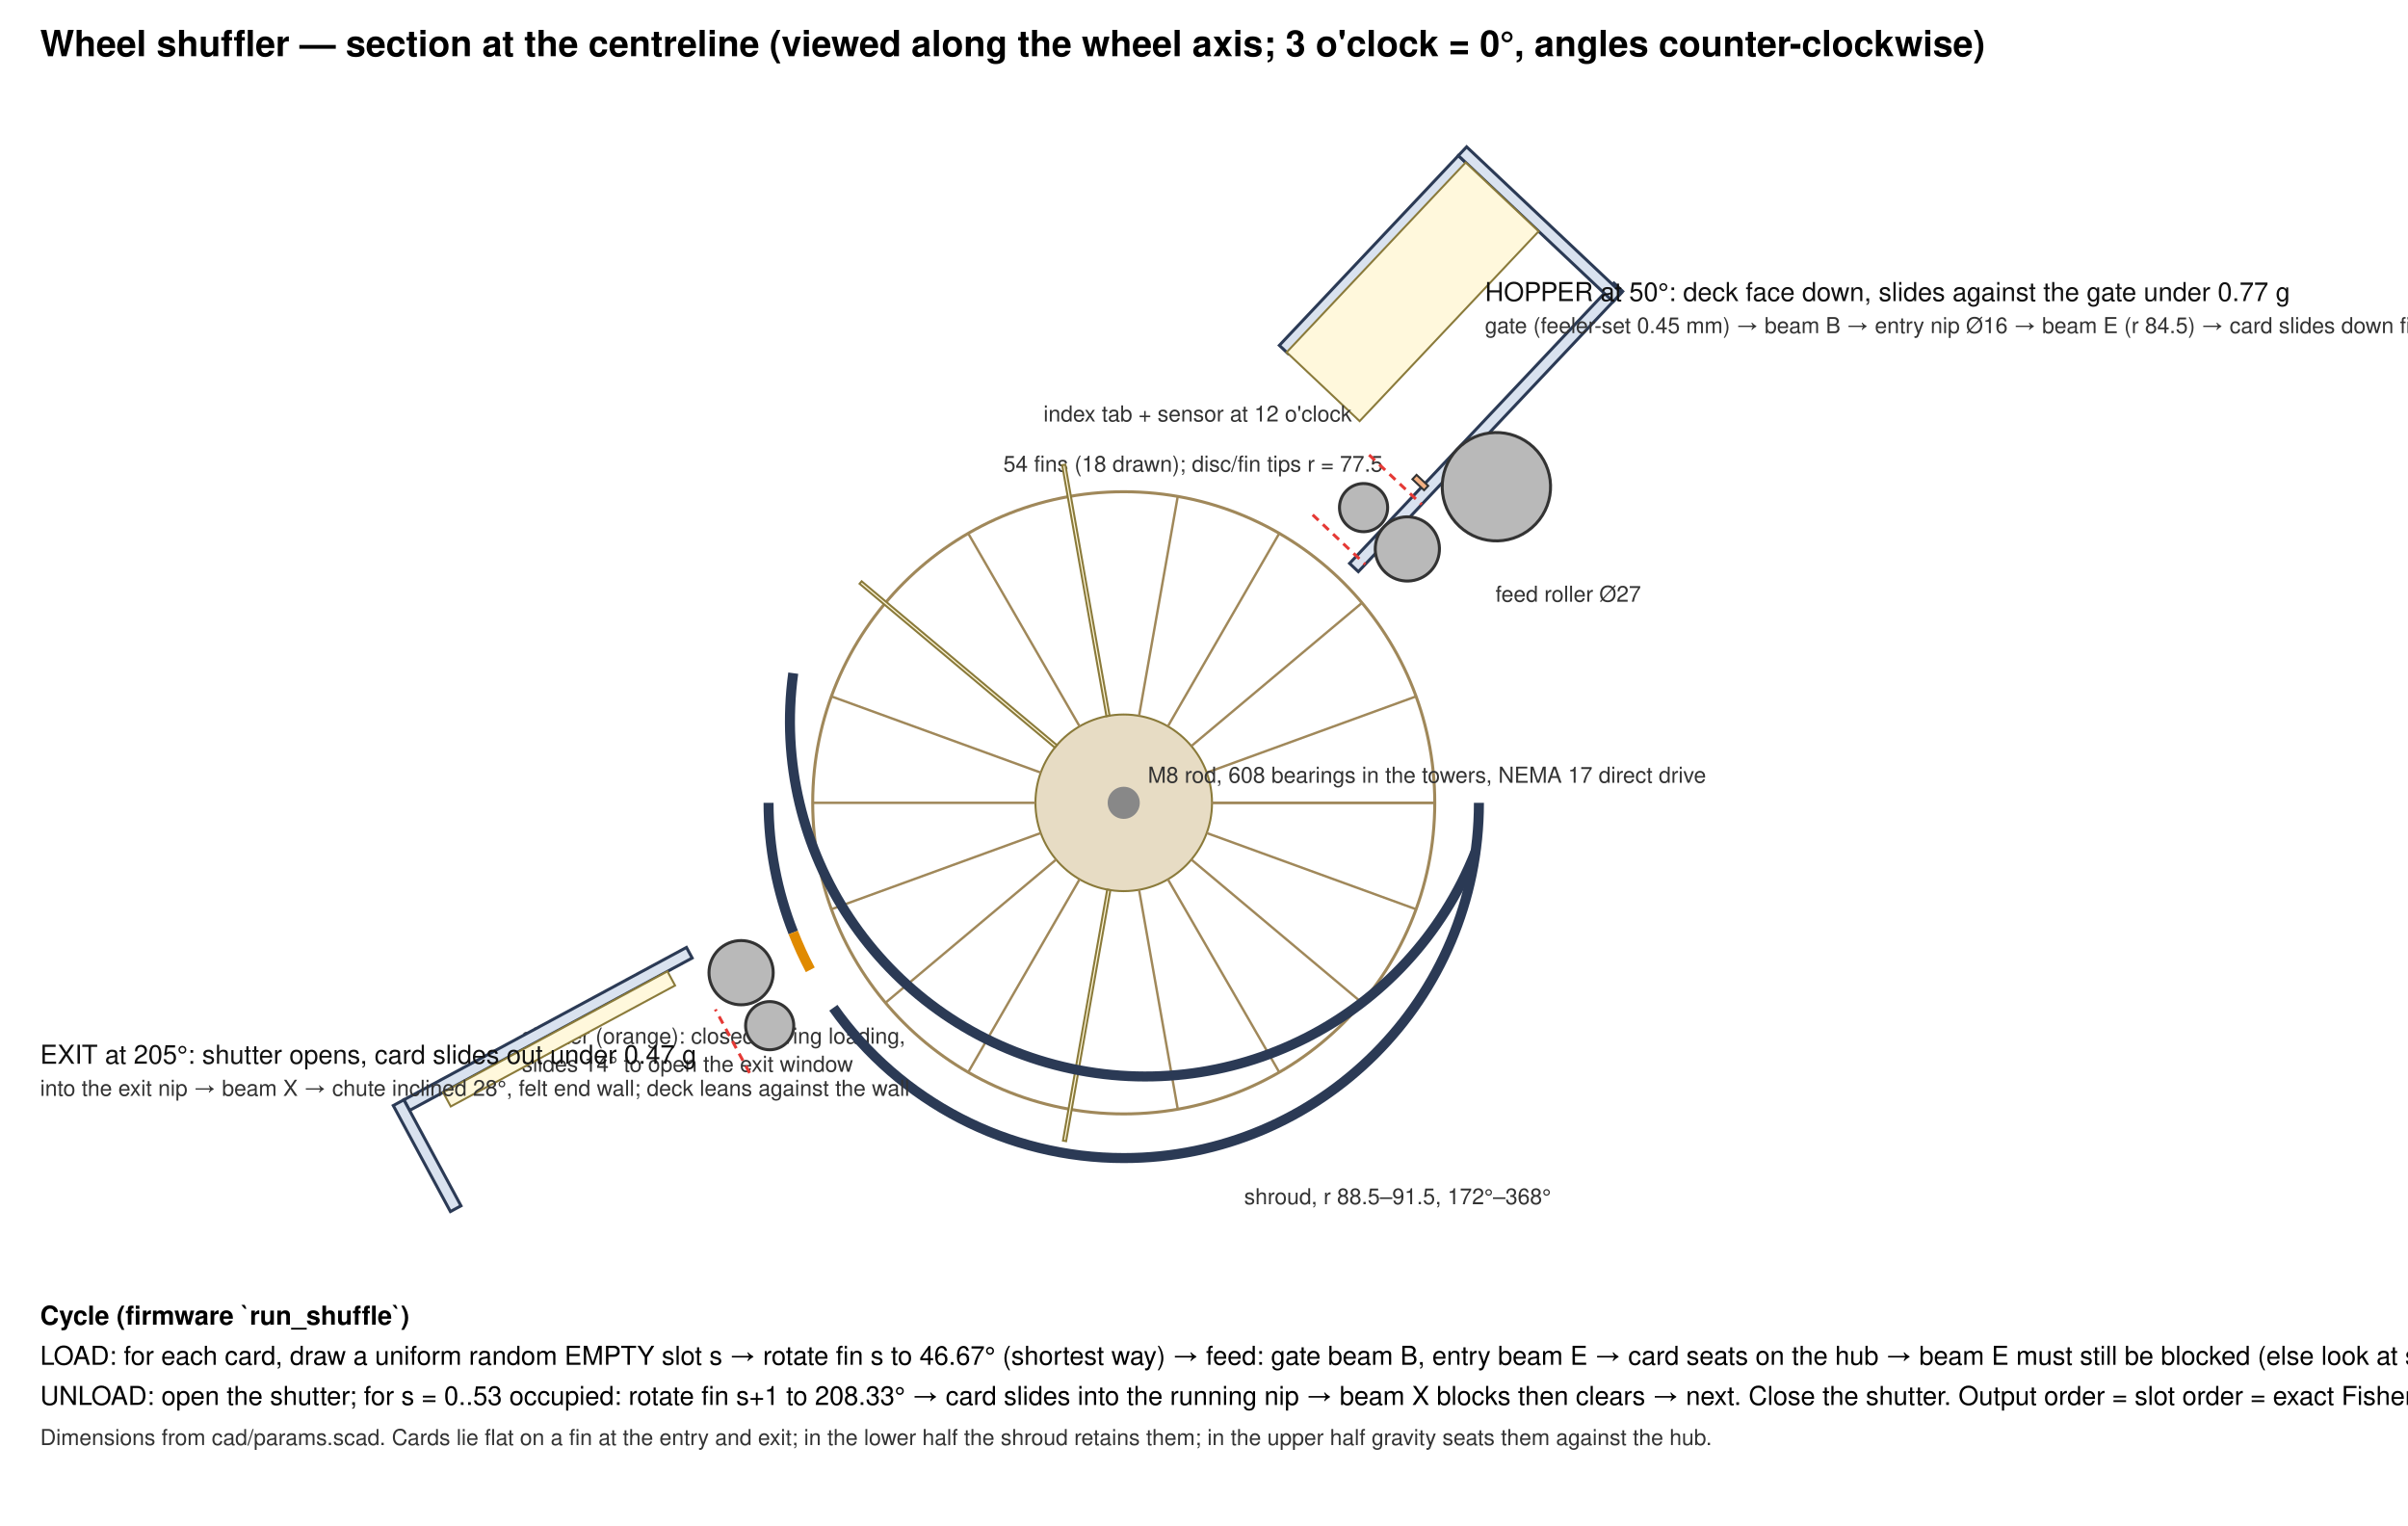
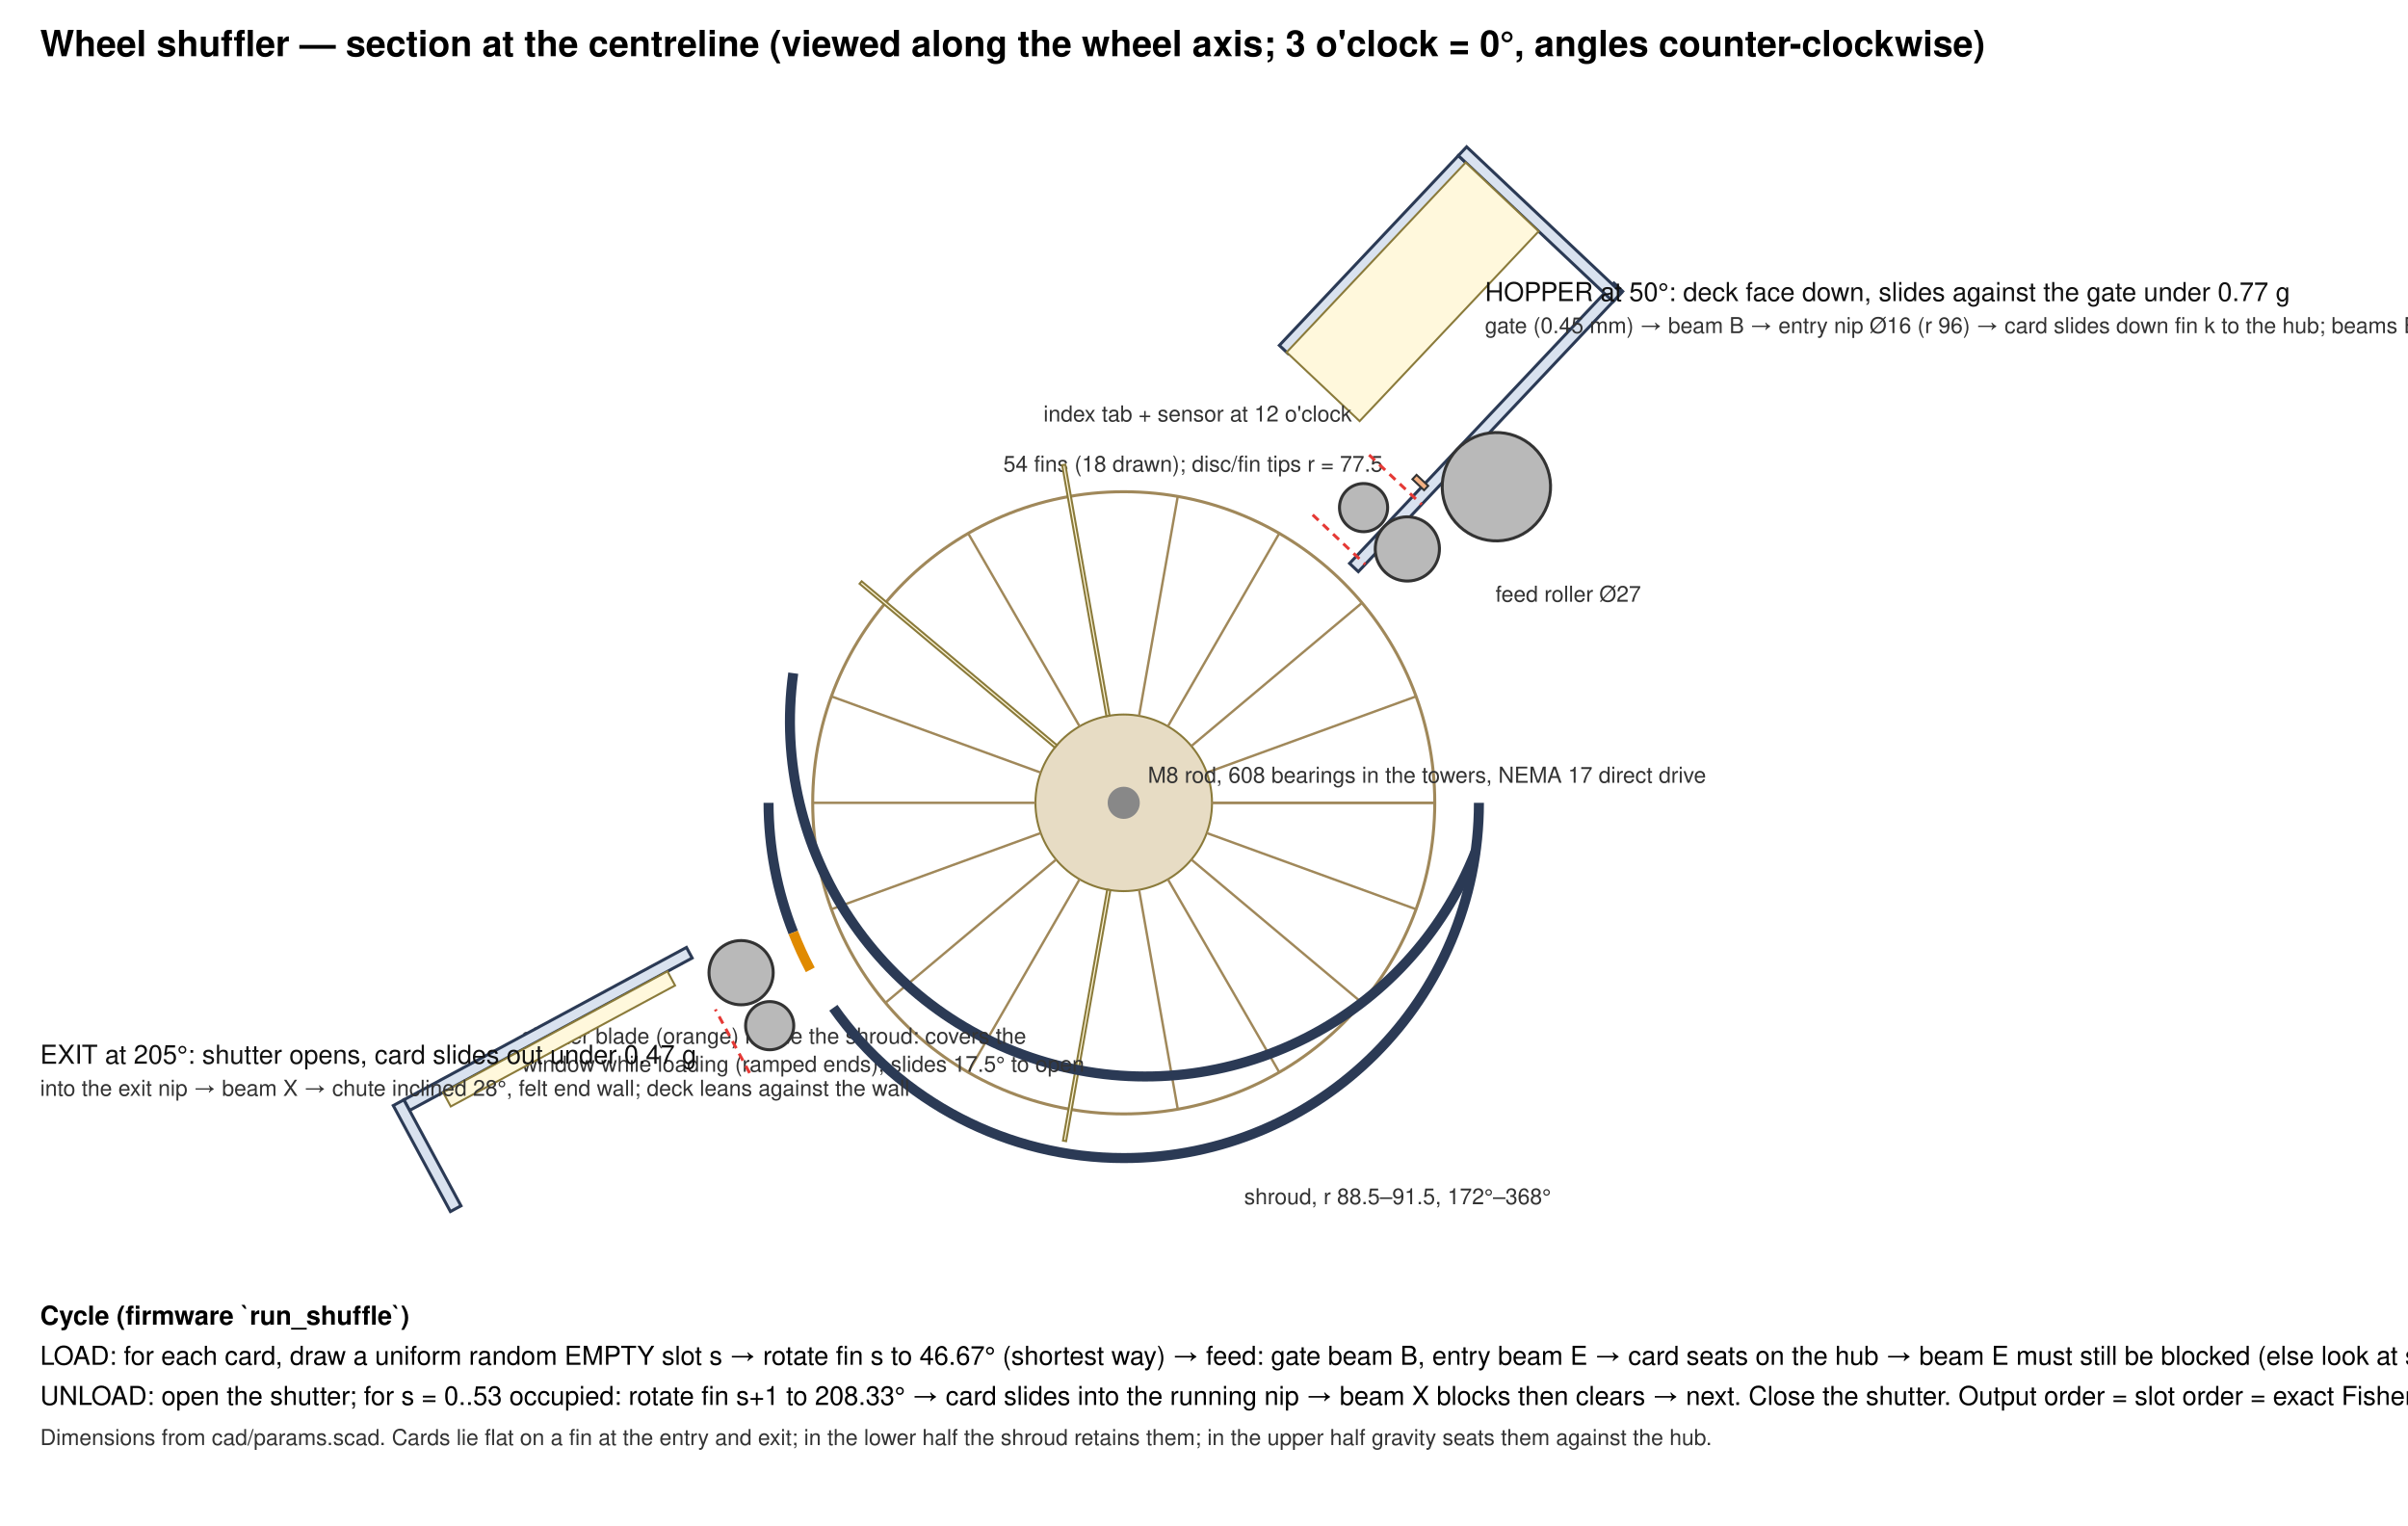
<svg xmlns="http://www.w3.org/2000/svg" width="1200" height="760" viewBox="0 0 1200 760" font-family="Helvetica, Arial, sans-serif" font-size="13">
  <style>
    .part { fill:#d9e2ef; stroke:#2b3a55; stroke-width:1.5; } .fin { stroke:#a0885a; stroke-width:1.2; } .card { fill:#fff8dc; stroke:#8a7a3a; stroke-width:1; }
    .roller { fill:#b9b9b9; stroke:#333; stroke-width:1.5; } .sensor { fill:#ffcc66; stroke:#b06000; stroke-width:1.5; } .beam { stroke:#e53935; stroke-width:1.5; stroke-dasharray:4,3; }
    .lbl { fill:#111; } .small { font-size:11px; fill:#333; } .shroud { fill:none; stroke:#2b3a55; stroke-width:5; } .shutter { fill:none; stroke:#e08a00; stroke-width:5; }
  </style>
  <text x="20" y="28" font-size="18" font-weight="bold">Wheel shuffler — section at the centreline (viewed along the wheel axis; 3 o'clock = 0°, angles counter-clockwise)</text>
  <g transform="translate(560,400)">
    <circle cx="0" cy="0" r="44" fill="#e7dcc4" stroke="#8a7a3a" />
    <g id="fins">
      <line x1="44" y1="0" x2="155" y2="0" class="fin" transform="rotate(0)" />
    </g>
    <g>
      <line x1="44" y1="0" x2="155" y2="0" class="fin" transform="rotate(-0)" />
      <line x1="44" y1="0" x2="155" y2="0" class="fin" transform="rotate(-20)" />
      <line x1="44" y1="0" x2="155" y2="0" class="fin" transform="rotate(-40)" />
      <line x1="44" y1="0" x2="155" y2="0" class="fin" transform="rotate(-60)" />
      <line x1="44" y1="0" x2="155" y2="0" class="fin" transform="rotate(-80)" />
      <line x1="44" y1="0" x2="155" y2="0" class="fin" transform="rotate(-100)" />
      <line x1="44" y1="0" x2="155" y2="0" class="fin" transform="rotate(-120)" />
      <line x1="44" y1="0" x2="155" y2="0" class="fin" transform="rotate(-140)" />
      <line x1="44" y1="0" x2="155" y2="0" class="fin" transform="rotate(-160)" />
      <line x1="44" y1="0" x2="155" y2="0" class="fin" transform="rotate(-180)" />
      <line x1="44" y1="0" x2="155" y2="0" class="fin" transform="rotate(-200)" />
      <line x1="44" y1="0" x2="155" y2="0" class="fin" transform="rotate(-220)" />
      <line x1="44" y1="0" x2="155" y2="0" class="fin" transform="rotate(-240)" />
      <line x1="44" y1="0" x2="155" y2="0" class="fin" transform="rotate(-260)" />
      <line x1="44" y1="0" x2="155" y2="0" class="fin" transform="rotate(-280)" />
      <line x1="44" y1="0" x2="155" y2="0" class="fin" transform="rotate(-300)" />
      <line x1="44" y1="0" x2="155" y2="0" class="fin" transform="rotate(-320)" />
      <line x1="44" y1="0" x2="155" y2="0" class="fin" transform="rotate(-340)" />
    </g>
    <circle cx="0" cy="0" r="155" fill="none" stroke="#a0885a" stroke-width="1.5" />
    <text x="-60" y="-165" class="small">54 fins (18 drawn); disc/fin tips r = 77.5</text>
    <rect x="44" y="-1" width="127" height="1.6" class="card" transform="rotate(-100)" />
    <rect x="44" y="-1" width="127" height="1.6" class="card" transform="rotate(-140)" />
    <rect x="44" y="-1" width="127" height="1.6" class="card" transform="rotate(-260)" />
    <path d="M 175.2 -24.6 A 177 177 0 0 0 -164.7 64.6" class="shroud" transform="scale(1,-1)" />
    <path d="M -177 0 A 177 177 0 0 0 -164.7 64.6" class="shroud" />
    <path d="M -164.7 64.6 A 177 177 0 0 0 -156.2 83.2" class="shutter" />
-     <text x="-300" y="120" class="small" fill="#e08a00">shutter (orange): closed during loading,</text>
-     <text x="-300" y="134" class="small" fill="#e08a00">slides 14° to open the exit window</text>
+     <text x="-300" y="120" class="small" fill="#e08a00">shutter blade (orange) inside the shroud: covers the</text>
+     <text x="-300" y="134" class="small" fill="#e08a00">window while loading (ramped ends), slides 17.5° to open</text>
    <path d="M -144.7 102.1 A 177 177 0 0 0 0 177 A 177 177 0 0 0 177 0" class="shroud" />
    <text x="60" y="200" class="small">shroud, r 88.5–91.5, 172°–368°</text>
    <g transform="rotate(-46.667)">
      <rect x="164" y="0" width="192" height="6" class="part" />
      <rect x="219" y="-100" width="130" height="6" class="part" />
      <rect x="349" y="-100" width="6" height="106" class="part" />
      <rect x="219" y="-95" width="130" height="50" class="card" />
      <circle cx="242" cy="27" r="27" class="roller" />
      <text x="200" y="66" class="small" transform="rotate(46.667 200 66)">feed roller Ø27</text>
      <circle cx="189" cy="16" r="16" class="roller" />
      <circle cx="189" cy="-14" r="12" class="roller" />
      <rect x="216" y="-6" width="3" height="8" fill="#f4b183" stroke="#333" />
      <line x1="210" y1="-30" x2="210" y2="6" class="beam" />
      <line x1="169" y1="-30" x2="169" y2="6" class="beam" />
      <rect x="180" y="-32" width="100" height="0" />
    </g>
    <text x="180" y="-250" class="lbl">HOPPER at 50°: deck face down, slides against the gate under 0.77 g</text>
-     <text x="180" y="-234" class="small">gate (feeler-set 0.45 mm) → beam B → entry nip Ø16 → beam E (r 84.5) → card slides down fin k to the hub</text>
+     <text x="180" y="-234" class="small">gate (0.45 mm) → beam B → entry nip Ø16 (r 96) → card slides down fin k to the hub; beams E (r 81.5) and S (r 86.8) run tower to tower</text>
    <g transform="rotate(-208.333)">
      <rect x="164" y="-6" width="20" height="6" fill="none" />
      <circle cx="208" cy="16" r="16" class="roller" />
      <circle cx="208" cy="-14" r="12" class="roller" />
      <rect x="226" y="34" width="160" height="6" class="part" />
      <rect x="386" y="-20" width="6" height="60" class="part" />
      <rect x="240" y="26" width="127" height="8" class="card" />
      <line x1="228" y1="-30" x2="228" y2="6" class="beam" />
    </g>
    <text x="-540" y="130" class="lbl">EXIT at 205°: shutter opens, card slides out under 0.47 g</text>
    <text x="-540" y="146" class="small">into the exit nip → beam X → chute inclined 28°, felt end wall; deck leans against the wall</text>
    <circle cx="0" cy="0" r="8" fill="#888" />
    <text x="12" y="-10" class="small">M8 rod, 608 bearings in the towers, NEMA 17 direct drive</text>
    <text x="-40" y="-190" class="small">index tab + sensor at 12 o'clock</text>
  </g>
  <g transform="translate(20,660)">
    <text x="0" y="0" font-weight="bold">Cycle (firmware `run_shuffle`)</text>
    <text x="0" y="20">LOAD: for each card, draw a uniform random EMPTY slot s → rotate fin s to 46.67° (shortest way) → feed: gate beam B, entry beam E → card seats on the hub → beam E must still be blocked (else look at s±1 and correct the map).</text>
    <text x="0" y="40">UNLOAD: open the shutter; for s = 0..53 occupied: rotate fin s+1 to 208.33° → card slides into the running nip → beam X blocks then clears → next. Close the shutter. Output order = slot order = exact Fisher–Yates.</text>
    <text x="0" y="60" class="small">Dimensions from cad/params.scad. Cards lie flat on a fin at the entry and exit; in the lower half the shroud retains them; in the upper half gravity seats them against the hub.</text>
  </g>
</svg>
